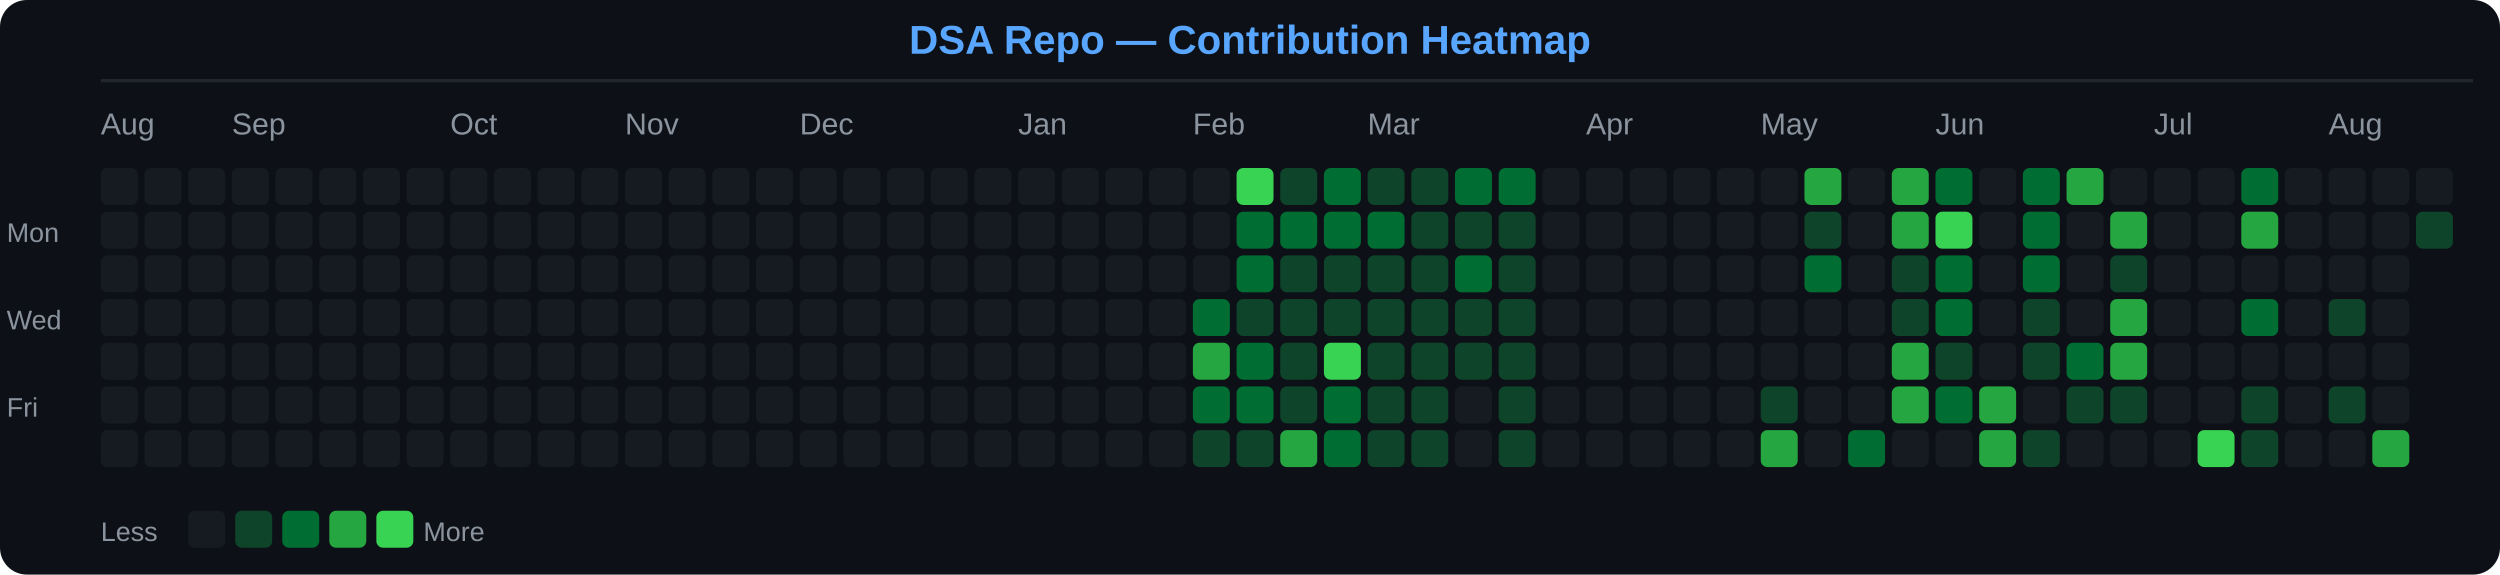
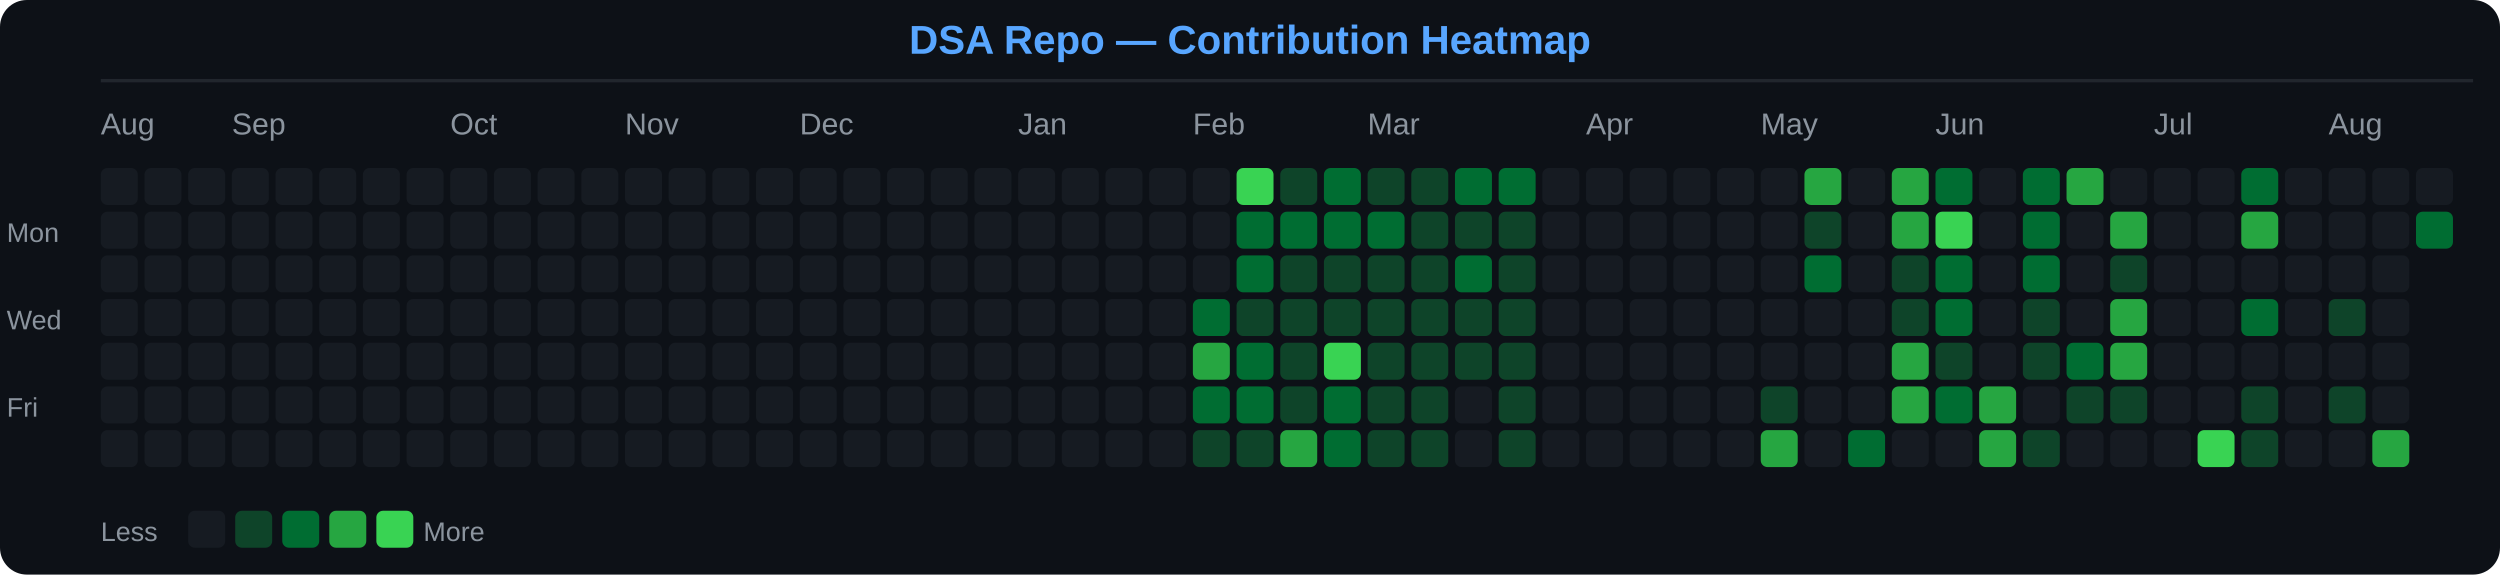
<svg xmlns="http://www.w3.org/2000/svg" width="744" height="171" viewBox="0 0 744 171">
  <rect width="744" height="171" fill="#0d1117" rx="8" />
  <text x="372" y="16" fill="#58a6ff" font-family="Arial,sans-serif" font-size="12" text-anchor="middle" font-weight="bold">DSA Repo — Contribution Heatmap</text>
  <line x1="30" y1="24" x2="736" y2="24" stroke="#21262d" stroke-width="1" />
  <text x="2" y="72" fill="#8b949e" font-family="Arial,sans-serif" font-size="8">Mon</text>
  <text x="2" y="98" fill="#8b949e" font-family="Arial,sans-serif" font-size="8">Wed</text>
  <text x="2" y="124" fill="#8b949e" font-family="Arial,sans-serif" font-size="8">Fri</text>
  <text x="30" y="40" fill="#8b949e" font-family="Arial,sans-serif" font-size="9">Aug</text>
  <rect x="30" y="50" width="11" height="11" rx="2" fill="#161b22" />
  <rect x="30" y="63" width="11" height="11" rx="2" fill="#161b22" />
  <rect x="30" y="76" width="11" height="11" rx="2" fill="#161b22" />
  <rect x="30" y="89" width="11" height="11" rx="2" fill="#161b22" />
  <rect x="30" y="102" width="11" height="11" rx="2" fill="#161b22" />
  <rect x="30" y="115" width="11" height="11" rx="2" fill="#161b22" />
  <rect x="30" y="128" width="11" height="11" rx="2" fill="#161b22" />
  <rect x="43" y="50" width="11" height="11" rx="2" fill="#161b22" />
  <rect x="43" y="63" width="11" height="11" rx="2" fill="#161b22" />
  <rect x="43" y="76" width="11" height="11" rx="2" fill="#161b22" />
  <rect x="43" y="89" width="11" height="11" rx="2" fill="#161b22" />
  <rect x="43" y="102" width="11" height="11" rx="2" fill="#161b22" />
  <rect x="43" y="115" width="11" height="11" rx="2" fill="#161b22" />
  <rect x="43" y="128" width="11" height="11" rx="2" fill="#161b22" />
  <rect x="56" y="50" width="11" height="11" rx="2" fill="#161b22" />
  <rect x="56" y="63" width="11" height="11" rx="2" fill="#161b22" />
  <rect x="56" y="76" width="11" height="11" rx="2" fill="#161b22" />
  <rect x="56" y="89" width="11" height="11" rx="2" fill="#161b22" />
  <rect x="56" y="102" width="11" height="11" rx="2" fill="#161b22" />
  <rect x="56" y="115" width="11" height="11" rx="2" fill="#161b22" />
  <rect x="56" y="128" width="11" height="11" rx="2" fill="#161b22" />
  <text x="69" y="40" fill="#8b949e" font-family="Arial,sans-serif" font-size="9">Sep</text>
  <rect x="69" y="50" width="11" height="11" rx="2" fill="#161b22" />
  <rect x="69" y="63" width="11" height="11" rx="2" fill="#161b22" />
  <rect x="69" y="76" width="11" height="11" rx="2" fill="#161b22" />
  <rect x="69" y="89" width="11" height="11" rx="2" fill="#161b22" />
  <rect x="69" y="102" width="11" height="11" rx="2" fill="#161b22" />
  <rect x="69" y="115" width="11" height="11" rx="2" fill="#161b22" />
  <rect x="69" y="128" width="11" height="11" rx="2" fill="#161b22" />
  <rect x="82" y="50" width="11" height="11" rx="2" fill="#161b22" />
  <rect x="82" y="63" width="11" height="11" rx="2" fill="#161b22" />
  <rect x="82" y="76" width="11" height="11" rx="2" fill="#161b22" />
  <rect x="82" y="89" width="11" height="11" rx="2" fill="#161b22" />
  <rect x="82" y="102" width="11" height="11" rx="2" fill="#161b22" />
  <rect x="82" y="115" width="11" height="11" rx="2" fill="#161b22" />
  <rect x="82" y="128" width="11" height="11" rx="2" fill="#161b22" />
  <rect x="95" y="50" width="11" height="11" rx="2" fill="#161b22" />
  <rect x="95" y="63" width="11" height="11" rx="2" fill="#161b22" />
  <rect x="95" y="76" width="11" height="11" rx="2" fill="#161b22" />
  <rect x="95" y="89" width="11" height="11" rx="2" fill="#161b22" />
  <rect x="95" y="102" width="11" height="11" rx="2" fill="#161b22" />
  <rect x="95" y="115" width="11" height="11" rx="2" fill="#161b22" />
  <rect x="95" y="128" width="11" height="11" rx="2" fill="#161b22" />
  <rect x="108" y="50" width="11" height="11" rx="2" fill="#161b22" />
  <rect x="108" y="63" width="11" height="11" rx="2" fill="#161b22" />
  <rect x="108" y="76" width="11" height="11" rx="2" fill="#161b22" />
  <rect x="108" y="89" width="11" height="11" rx="2" fill="#161b22" />
  <rect x="108" y="102" width="11" height="11" rx="2" fill="#161b22" />
  <rect x="108" y="115" width="11" height="11" rx="2" fill="#161b22" />
  <rect x="108" y="128" width="11" height="11" rx="2" fill="#161b22" />
  <rect x="121" y="50" width="11" height="11" rx="2" fill="#161b22" />
  <rect x="121" y="63" width="11" height="11" rx="2" fill="#161b22" />
  <rect x="121" y="76" width="11" height="11" rx="2" fill="#161b22" />
  <rect x="121" y="89" width="11" height="11" rx="2" fill="#161b22" />
  <rect x="121" y="102" width="11" height="11" rx="2" fill="#161b22" />
  <rect x="121" y="115" width="11" height="11" rx="2" fill="#161b22" />
  <rect x="121" y="128" width="11" height="11" rx="2" fill="#161b22" />
  <text x="134" y="40" fill="#8b949e" font-family="Arial,sans-serif" font-size="9">Oct</text>
  <rect x="134" y="50" width="11" height="11" rx="2" fill="#161b22" />
  <rect x="134" y="63" width="11" height="11" rx="2" fill="#161b22" />
  <rect x="134" y="76" width="11" height="11" rx="2" fill="#161b22" />
  <rect x="134" y="89" width="11" height="11" rx="2" fill="#161b22" />
  <rect x="134" y="102" width="11" height="11" rx="2" fill="#161b22" />
  <rect x="134" y="115" width="11" height="11" rx="2" fill="#161b22" />
  <rect x="134" y="128" width="11" height="11" rx="2" fill="#161b22" />
  <rect x="147" y="50" width="11" height="11" rx="2" fill="#161b22" />
  <rect x="147" y="63" width="11" height="11" rx="2" fill="#161b22" />
  <rect x="147" y="76" width="11" height="11" rx="2" fill="#161b22" />
  <rect x="147" y="89" width="11" height="11" rx="2" fill="#161b22" />
  <rect x="147" y="102" width="11" height="11" rx="2" fill="#161b22" />
  <rect x="147" y="115" width="11" height="11" rx="2" fill="#161b22" />
  <rect x="147" y="128" width="11" height="11" rx="2" fill="#161b22" />
  <rect x="160" y="50" width="11" height="11" rx="2" fill="#161b22" />
  <rect x="160" y="63" width="11" height="11" rx="2" fill="#161b22" />
  <rect x="160" y="76" width="11" height="11" rx="2" fill="#161b22" />
  <rect x="160" y="89" width="11" height="11" rx="2" fill="#161b22" />
  <rect x="160" y="102" width="11" height="11" rx="2" fill="#161b22" />
  <rect x="160" y="115" width="11" height="11" rx="2" fill="#161b22" />
  <rect x="160" y="128" width="11" height="11" rx="2" fill="#161b22" />
  <rect x="173" y="50" width="11" height="11" rx="2" fill="#161b22" />
  <rect x="173" y="63" width="11" height="11" rx="2" fill="#161b22" />
  <rect x="173" y="76" width="11" height="11" rx="2" fill="#161b22" />
  <rect x="173" y="89" width="11" height="11" rx="2" fill="#161b22" />
  <rect x="173" y="102" width="11" height="11" rx="2" fill="#161b22" />
  <rect x="173" y="115" width="11" height="11" rx="2" fill="#161b22" />
  <rect x="173" y="128" width="11" height="11" rx="2" fill="#161b22" />
  <text x="186" y="40" fill="#8b949e" font-family="Arial,sans-serif" font-size="9">Nov</text>
  <rect x="186" y="50" width="11" height="11" rx="2" fill="#161b22" />
  <rect x="186" y="63" width="11" height="11" rx="2" fill="#161b22" />
  <rect x="186" y="76" width="11" height="11" rx="2" fill="#161b22" />
  <rect x="186" y="89" width="11" height="11" rx="2" fill="#161b22" />
  <rect x="186" y="102" width="11" height="11" rx="2" fill="#161b22" />
  <rect x="186" y="115" width="11" height="11" rx="2" fill="#161b22" />
  <rect x="186" y="128" width="11" height="11" rx="2" fill="#161b22" />
  <rect x="199" y="50" width="11" height="11" rx="2" fill="#161b22" />
  <rect x="199" y="63" width="11" height="11" rx="2" fill="#161b22" />
  <rect x="199" y="76" width="11" height="11" rx="2" fill="#161b22" />
  <rect x="199" y="89" width="11" height="11" rx="2" fill="#161b22" />
  <rect x="199" y="102" width="11" height="11" rx="2" fill="#161b22" />
  <rect x="199" y="115" width="11" height="11" rx="2" fill="#161b22" />
  <rect x="199" y="128" width="11" height="11" rx="2" fill="#161b22" />
  <rect x="212" y="50" width="11" height="11" rx="2" fill="#161b22" />
  <rect x="212" y="63" width="11" height="11" rx="2" fill="#161b22" />
  <rect x="212" y="76" width="11" height="11" rx="2" fill="#161b22" />
  <rect x="212" y="89" width="11" height="11" rx="2" fill="#161b22" />
  <rect x="212" y="102" width="11" height="11" rx="2" fill="#161b22" />
  <rect x="212" y="115" width="11" height="11" rx="2" fill="#161b22" />
  <rect x="212" y="128" width="11" height="11" rx="2" fill="#161b22" />
  <rect x="225" y="50" width="11" height="11" rx="2" fill="#161b22" />
  <rect x="225" y="63" width="11" height="11" rx="2" fill="#161b22" />
  <rect x="225" y="76" width="11" height="11" rx="2" fill="#161b22" />
  <rect x="225" y="89" width="11" height="11" rx="2" fill="#161b22" />
  <rect x="225" y="102" width="11" height="11" rx="2" fill="#161b22" />
  <rect x="225" y="115" width="11" height="11" rx="2" fill="#161b22" />
  <rect x="225" y="128" width="11" height="11" rx="2" fill="#161b22" />
  <text x="238" y="40" fill="#8b949e" font-family="Arial,sans-serif" font-size="9">Dec</text>
  <rect x="238" y="50" width="11" height="11" rx="2" fill="#161b22" />
  <rect x="238" y="63" width="11" height="11" rx="2" fill="#161b22" />
  <rect x="238" y="76" width="11" height="11" rx="2" fill="#161b22" />
  <rect x="238" y="89" width="11" height="11" rx="2" fill="#161b22" />
  <rect x="238" y="102" width="11" height="11" rx="2" fill="#161b22" />
  <rect x="238" y="115" width="11" height="11" rx="2" fill="#161b22" />
  <rect x="238" y="128" width="11" height="11" rx="2" fill="#161b22" />
  <rect x="251" y="50" width="11" height="11" rx="2" fill="#161b22" />
  <rect x="251" y="63" width="11" height="11" rx="2" fill="#161b22" />
  <rect x="251" y="76" width="11" height="11" rx="2" fill="#161b22" />
  <rect x="251" y="89" width="11" height="11" rx="2" fill="#161b22" />
  <rect x="251" y="102" width="11" height="11" rx="2" fill="#161b22" />
  <rect x="251" y="115" width="11" height="11" rx="2" fill="#161b22" />
  <rect x="251" y="128" width="11" height="11" rx="2" fill="#161b22" />
  <rect x="264" y="50" width="11" height="11" rx="2" fill="#161b22" />
  <rect x="264" y="63" width="11" height="11" rx="2" fill="#161b22" />
  <rect x="264" y="76" width="11" height="11" rx="2" fill="#161b22" />
  <rect x="264" y="89" width="11" height="11" rx="2" fill="#161b22" />
  <rect x="264" y="102" width="11" height="11" rx="2" fill="#161b22" />
  <rect x="264" y="115" width="11" height="11" rx="2" fill="#161b22" />
  <rect x="264" y="128" width="11" height="11" rx="2" fill="#161b22" />
  <rect x="277" y="50" width="11" height="11" rx="2" fill="#161b22" />
  <rect x="277" y="63" width="11" height="11" rx="2" fill="#161b22" />
  <rect x="277" y="76" width="11" height="11" rx="2" fill="#161b22" />
  <rect x="277" y="89" width="11" height="11" rx="2" fill="#161b22" />
  <rect x="277" y="102" width="11" height="11" rx="2" fill="#161b22" />
  <rect x="277" y="115" width="11" height="11" rx="2" fill="#161b22" />
  <rect x="277" y="128" width="11" height="11" rx="2" fill="#161b22" />
  <rect x="290" y="50" width="11" height="11" rx="2" fill="#161b22" />
  <rect x="290" y="63" width="11" height="11" rx="2" fill="#161b22" />
  <rect x="290" y="76" width="11" height="11" rx="2" fill="#161b22" />
  <rect x="290" y="89" width="11" height="11" rx="2" fill="#161b22" />
  <rect x="290" y="102" width="11" height="11" rx="2" fill="#161b22" />
  <rect x="290" y="115" width="11" height="11" rx="2" fill="#161b22" />
  <rect x="290" y="128" width="11" height="11" rx="2" fill="#161b22" />
  <text x="303" y="40" fill="#8b949e" font-family="Arial,sans-serif" font-size="9">Jan</text>
  <rect x="303" y="50" width="11" height="11" rx="2" fill="#161b22" />
  <rect x="303" y="63" width="11" height="11" rx="2" fill="#161b22" />
  <rect x="303" y="76" width="11" height="11" rx="2" fill="#161b22" />
  <rect x="303" y="89" width="11" height="11" rx="2" fill="#161b22" />
  <rect x="303" y="102" width="11" height="11" rx="2" fill="#161b22" />
  <rect x="303" y="115" width="11" height="11" rx="2" fill="#161b22" />
  <rect x="303" y="128" width="11" height="11" rx="2" fill="#161b22" />
  <rect x="316" y="50" width="11" height="11" rx="2" fill="#161b22" />
  <rect x="316" y="63" width="11" height="11" rx="2" fill="#161b22" />
  <rect x="316" y="76" width="11" height="11" rx="2" fill="#161b22" />
  <rect x="316" y="89" width="11" height="11" rx="2" fill="#161b22" />
  <rect x="316" y="102" width="11" height="11" rx="2" fill="#161b22" />
  <rect x="316" y="115" width="11" height="11" rx="2" fill="#161b22" />
  <rect x="316" y="128" width="11" height="11" rx="2" fill="#161b22" />
  <rect x="329" y="50" width="11" height="11" rx="2" fill="#161b22" />
  <rect x="329" y="63" width="11" height="11" rx="2" fill="#161b22" />
  <rect x="329" y="76" width="11" height="11" rx="2" fill="#161b22" />
  <rect x="329" y="89" width="11" height="11" rx="2" fill="#161b22" />
  <rect x="329" y="102" width="11" height="11" rx="2" fill="#161b22" />
  <rect x="329" y="115" width="11" height="11" rx="2" fill="#161b22" />
  <rect x="329" y="128" width="11" height="11" rx="2" fill="#161b22" />
  <rect x="342" y="50" width="11" height="11" rx="2" fill="#161b22" />
  <rect x="342" y="63" width="11" height="11" rx="2" fill="#161b22" />
  <rect x="342" y="76" width="11" height="11" rx="2" fill="#161b22" />
  <rect x="342" y="89" width="11" height="11" rx="2" fill="#161b22" />
  <rect x="342" y="102" width="11" height="11" rx="2" fill="#161b22" />
  <rect x="342" y="115" width="11" height="11" rx="2" fill="#161b22" />
  <rect x="342" y="128" width="11" height="11" rx="2" fill="#161b22" />
  <text x="355" y="40" fill="#8b949e" font-family="Arial,sans-serif" font-size="9">Feb</text>
  <rect x="355" y="50" width="11" height="11" rx="2" fill="#161b22" />
  <rect x="355" y="63" width="11" height="11" rx="2" fill="#161b22" />
  <rect x="355" y="76" width="11" height="11" rx="2" fill="#161b22" />
  <rect x="355" y="89" width="11" height="11" rx="2" fill="#006d32" />
  <rect x="355" y="102" width="11" height="11" rx="2" fill="#26a641" />
  <rect x="355" y="115" width="11" height="11" rx="2" fill="#006d32" />
  <rect x="355" y="128" width="11" height="11" rx="2" fill="#0e4429" />
  <rect x="368" y="50" width="11" height="11" rx="2" fill="#39d353" />
  <rect x="368" y="63" width="11" height="11" rx="2" fill="#006d32" />
  <rect x="368" y="76" width="11" height="11" rx="2" fill="#006d32" />
  <rect x="368" y="89" width="11" height="11" rx="2" fill="#0e4429" />
  <rect x="368" y="102" width="11" height="11" rx="2" fill="#006d32" />
  <rect x="368" y="115" width="11" height="11" rx="2" fill="#006d32" />
  <rect x="368" y="128" width="11" height="11" rx="2" fill="#0e4429" />
  <rect x="381" y="50" width="11" height="11" rx="2" fill="#0e4429" />
  <rect x="381" y="63" width="11" height="11" rx="2" fill="#006d32" />
  <rect x="381" y="76" width="11" height="11" rx="2" fill="#0e4429" />
  <rect x="381" y="89" width="11" height="11" rx="2" fill="#0e4429" />
  <rect x="381" y="102" width="11" height="11" rx="2" fill="#0e4429" />
  <rect x="381" y="115" width="11" height="11" rx="2" fill="#0e4429" />
  <rect x="381" y="128" width="11" height="11" rx="2" fill="#26a641" />
  <rect x="394" y="50" width="11" height="11" rx="2" fill="#006d32" />
  <rect x="394" y="63" width="11" height="11" rx="2" fill="#006d32" />
  <rect x="394" y="76" width="11" height="11" rx="2" fill="#0e4429" />
  <rect x="394" y="89" width="11" height="11" rx="2" fill="#0e4429" />
  <rect x="394" y="102" width="11" height="11" rx="2" fill="#39d353" />
  <rect x="394" y="115" width="11" height="11" rx="2" fill="#006d32" />
  <rect x="394" y="128" width="11" height="11" rx="2" fill="#006d32" />
  <text x="407" y="40" fill="#8b949e" font-family="Arial,sans-serif" font-size="9">Mar</text>
  <rect x="407" y="50" width="11" height="11" rx="2" fill="#0e4429" />
  <rect x="407" y="63" width="11" height="11" rx="2" fill="#006d32" />
  <rect x="407" y="76" width="11" height="11" rx="2" fill="#0e4429" />
  <rect x="407" y="89" width="11" height="11" rx="2" fill="#0e4429" />
  <rect x="407" y="102" width="11" height="11" rx="2" fill="#0e4429" />
  <rect x="407" y="115" width="11" height="11" rx="2" fill="#0e4429" />
  <rect x="407" y="128" width="11" height="11" rx="2" fill="#0e4429" />
  <rect x="420" y="50" width="11" height="11" rx="2" fill="#0e4429" />
  <rect x="420" y="63" width="11" height="11" rx="2" fill="#0e4429" />
  <rect x="420" y="76" width="11" height="11" rx="2" fill="#0e4429" />
  <rect x="420" y="89" width="11" height="11" rx="2" fill="#0e4429" />
  <rect x="420" y="102" width="11" height="11" rx="2" fill="#0e4429" />
  <rect x="420" y="115" width="11" height="11" rx="2" fill="#0e4429" />
  <rect x="420" y="128" width="11" height="11" rx="2" fill="#0e4429" />
  <rect x="433" y="50" width="11" height="11" rx="2" fill="#006d32" />
  <rect x="433" y="63" width="11" height="11" rx="2" fill="#0e4429" />
  <rect x="433" y="76" width="11" height="11" rx="2" fill="#006d32" />
  <rect x="433" y="89" width="11" height="11" rx="2" fill="#0e4429" />
  <rect x="433" y="102" width="11" height="11" rx="2" fill="#0e4429" />
  <rect x="433" y="115" width="11" height="11" rx="2" fill="#161b22" />
  <rect x="433" y="128" width="11" height="11" rx="2" fill="#161b22" />
  <rect x="446" y="50" width="11" height="11" rx="2" fill="#006d32" />
  <rect x="446" y="63" width="11" height="11" rx="2" fill="#0e4429" />
  <rect x="446" y="76" width="11" height="11" rx="2" fill="#0e4429" />
  <rect x="446" y="89" width="11" height="11" rx="2" fill="#0e4429" />
  <rect x="446" y="102" width="11" height="11" rx="2" fill="#0e4429" />
  <rect x="446" y="115" width="11" height="11" rx="2" fill="#0e4429" />
  <rect x="446" y="128" width="11" height="11" rx="2" fill="#0e4429" />
  <rect x="459" y="50" width="11" height="11" rx="2" fill="#161b22" />
  <rect x="459" y="63" width="11" height="11" rx="2" fill="#161b22" />
  <rect x="459" y="76" width="11" height="11" rx="2" fill="#161b22" />
  <rect x="459" y="89" width="11" height="11" rx="2" fill="#161b22" />
  <rect x="459" y="102" width="11" height="11" rx="2" fill="#161b22" />
  <rect x="459" y="115" width="11" height="11" rx="2" fill="#161b22" />
  <rect x="459" y="128" width="11" height="11" rx="2" fill="#161b22" />
  <text x="472" y="40" fill="#8b949e" font-family="Arial,sans-serif" font-size="9">Apr</text>
  <rect x="472" y="50" width="11" height="11" rx="2" fill="#161b22" />
  <rect x="472" y="63" width="11" height="11" rx="2" fill="#161b22" />
  <rect x="472" y="76" width="11" height="11" rx="2" fill="#161b22" />
  <rect x="472" y="89" width="11" height="11" rx="2" fill="#161b22" />
  <rect x="472" y="102" width="11" height="11" rx="2" fill="#161b22" />
  <rect x="472" y="115" width="11" height="11" rx="2" fill="#161b22" />
  <rect x="472" y="128" width="11" height="11" rx="2" fill="#161b22" />
  <rect x="485" y="50" width="11" height="11" rx="2" fill="#161b22" />
  <rect x="485" y="63" width="11" height="11" rx="2" fill="#161b22" />
  <rect x="485" y="76" width="11" height="11" rx="2" fill="#161b22" />
  <rect x="485" y="89" width="11" height="11" rx="2" fill="#161b22" />
  <rect x="485" y="102" width="11" height="11" rx="2" fill="#161b22" />
  <rect x="485" y="115" width="11" height="11" rx="2" fill="#161b22" />
  <rect x="485" y="128" width="11" height="11" rx="2" fill="#161b22" />
  <rect x="498" y="50" width="11" height="11" rx="2" fill="#161b22" />
  <rect x="498" y="63" width="11" height="11" rx="2" fill="#161b22" />
  <rect x="498" y="76" width="11" height="11" rx="2" fill="#161b22" />
  <rect x="498" y="89" width="11" height="11" rx="2" fill="#161b22" />
  <rect x="498" y="102" width="11" height="11" rx="2" fill="#161b22" />
  <rect x="498" y="115" width="11" height="11" rx="2" fill="#161b22" />
  <rect x="498" y="128" width="11" height="11" rx="2" fill="#161b22" />
  <rect x="511" y="50" width="11" height="11" rx="2" fill="#161b22" />
  <rect x="511" y="63" width="11" height="11" rx="2" fill="#161b22" />
  <rect x="511" y="76" width="11" height="11" rx="2" fill="#161b22" />
  <rect x="511" y="89" width="11" height="11" rx="2" fill="#161b22" />
  <rect x="511" y="102" width="11" height="11" rx="2" fill="#161b22" />
  <rect x="511" y="115" width="11" height="11" rx="2" fill="#161b22" />
  <rect x="511" y="128" width="11" height="11" rx="2" fill="#161b22" />
  <text x="524" y="40" fill="#8b949e" font-family="Arial,sans-serif" font-size="9">May</text>
  <rect x="524" y="50" width="11" height="11" rx="2" fill="#161b22" />
  <rect x="524" y="63" width="11" height="11" rx="2" fill="#161b22" />
  <rect x="524" y="76" width="11" height="11" rx="2" fill="#161b22" />
  <rect x="524" y="89" width="11" height="11" rx="2" fill="#161b22" />
  <rect x="524" y="102" width="11" height="11" rx="2" fill="#161b22" />
  <rect x="524" y="115" width="11" height="11" rx="2" fill="#0e4429" />
  <rect x="524" y="128" width="11" height="11" rx="2" fill="#26a641" />
  <rect x="537" y="50" width="11" height="11" rx="2" fill="#26a641" />
  <rect x="537" y="63" width="11" height="11" rx="2" fill="#0e4429" />
  <rect x="537" y="76" width="11" height="11" rx="2" fill="#006d32" />
  <rect x="537" y="89" width="11" height="11" rx="2" fill="#161b22" />
  <rect x="537" y="102" width="11" height="11" rx="2" fill="#161b22" />
  <rect x="537" y="115" width="11" height="11" rx="2" fill="#161b22" />
  <rect x="537" y="128" width="11" height="11" rx="2" fill="#161b22" />
  <rect x="550" y="50" width="11" height="11" rx="2" fill="#161b22" />
  <rect x="550" y="63" width="11" height="11" rx="2" fill="#161b22" />
  <rect x="550" y="76" width="11" height="11" rx="2" fill="#161b22" />
  <rect x="550" y="89" width="11" height="11" rx="2" fill="#161b22" />
  <rect x="550" y="102" width="11" height="11" rx="2" fill="#161b22" />
  <rect x="550" y="115" width="11" height="11" rx="2" fill="#161b22" />
  <rect x="550" y="128" width="11" height="11" rx="2" fill="#006d32" />
  <rect x="563" y="50" width="11" height="11" rx="2" fill="#26a641" />
  <rect x="563" y="63" width="11" height="11" rx="2" fill="#26a641" />
  <rect x="563" y="76" width="11" height="11" rx="2" fill="#0e4429" />
  <rect x="563" y="89" width="11" height="11" rx="2" fill="#0e4429" />
  <rect x="563" y="102" width="11" height="11" rx="2" fill="#26a641" />
  <rect x="563" y="115" width="11" height="11" rx="2" fill="#26a641" />
  <rect x="563" y="128" width="11" height="11" rx="2" fill="#161b22" />
  <text x="576" y="40" fill="#8b949e" font-family="Arial,sans-serif" font-size="9">Jun</text>
  <rect x="576" y="50" width="11" height="11" rx="2" fill="#006d32" />
  <rect x="576" y="63" width="11" height="11" rx="2" fill="#39d353" />
  <rect x="576" y="76" width="11" height="11" rx="2" fill="#006d32" />
  <rect x="576" y="89" width="11" height="11" rx="2" fill="#006d32" />
  <rect x="576" y="102" width="11" height="11" rx="2" fill="#0e4429" />
  <rect x="576" y="115" width="11" height="11" rx="2" fill="#006d32" />
  <rect x="576" y="128" width="11" height="11" rx="2" fill="#161b22" />
  <rect x="589" y="50" width="11" height="11" rx="2" fill="#161b22" />
  <rect x="589" y="63" width="11" height="11" rx="2" fill="#161b22" />
  <rect x="589" y="76" width="11" height="11" rx="2" fill="#161b22" />
  <rect x="589" y="89" width="11" height="11" rx="2" fill="#161b22" />
  <rect x="589" y="102" width="11" height="11" rx="2" fill="#161b22" />
  <rect x="589" y="115" width="11" height="11" rx="2" fill="#26a641" />
  <rect x="589" y="128" width="11" height="11" rx="2" fill="#26a641" />
  <rect x="602" y="50" width="11" height="11" rx="2" fill="#006d32" />
  <rect x="602" y="63" width="11" height="11" rx="2" fill="#006d32" />
  <rect x="602" y="76" width="11" height="11" rx="2" fill="#006d32" />
  <rect x="602" y="89" width="11" height="11" rx="2" fill="#0e4429" />
  <rect x="602" y="102" width="11" height="11" rx="2" fill="#0e4429" />
  <rect x="602" y="115" width="11" height="11" rx="2" fill="#161b22" />
  <rect x="602" y="128" width="11" height="11" rx="2" fill="#0e4429" />
  <rect x="615" y="50" width="11" height="11" rx="2" fill="#26a641" />
  <rect x="615" y="63" width="11" height="11" rx="2" fill="#161b22" />
  <rect x="615" y="76" width="11" height="11" rx="2" fill="#161b22" />
  <rect x="615" y="89" width="11" height="11" rx="2" fill="#161b22" />
  <rect x="615" y="102" width="11" height="11" rx="2" fill="#006d32" />
  <rect x="615" y="115" width="11" height="11" rx="2" fill="#0e4429" />
  <rect x="615" y="128" width="11" height="11" rx="2" fill="#161b22" />
  <rect x="628" y="50" width="11" height="11" rx="2" fill="#161b22" />
  <rect x="628" y="63" width="11" height="11" rx="2" fill="#26a641" />
  <rect x="628" y="76" width="11" height="11" rx="2" fill="#0e4429" />
  <rect x="628" y="89" width="11" height="11" rx="2" fill="#26a641" />
  <rect x="628" y="102" width="11" height="11" rx="2" fill="#26a641" />
  <rect x="628" y="115" width="11" height="11" rx="2" fill="#0e4429" />
  <rect x="628" y="128" width="11" height="11" rx="2" fill="#161b22" />
  <text x="641" y="40" fill="#8b949e" font-family="Arial,sans-serif" font-size="9">Jul</text>
  <rect x="641" y="50" width="11" height="11" rx="2" fill="#161b22" />
  <rect x="641" y="63" width="11" height="11" rx="2" fill="#161b22" />
  <rect x="641" y="76" width="11" height="11" rx="2" fill="#161b22" />
  <rect x="641" y="89" width="11" height="11" rx="2" fill="#161b22" />
  <rect x="641" y="102" width="11" height="11" rx="2" fill="#161b22" />
  <rect x="641" y="115" width="11" height="11" rx="2" fill="#161b22" />
  <rect x="641" y="128" width="11" height="11" rx="2" fill="#161b22" />
  <rect x="654" y="50" width="11" height="11" rx="2" fill="#161b22" />
  <rect x="654" y="63" width="11" height="11" rx="2" fill="#161b22" />
  <rect x="654" y="76" width="11" height="11" rx="2" fill="#161b22" />
  <rect x="654" y="89" width="11" height="11" rx="2" fill="#161b22" />
  <rect x="654" y="102" width="11" height="11" rx="2" fill="#161b22" />
  <rect x="654" y="115" width="11" height="11" rx="2" fill="#161b22" />
  <rect x="654" y="128" width="11" height="11" rx="2" fill="#39d353" />
  <rect x="667" y="50" width="11" height="11" rx="2" fill="#006d32" />
  <rect x="667" y="63" width="11" height="11" rx="2" fill="#26a641" />
  <rect x="667" y="76" width="11" height="11" rx="2" fill="#161b22" />
  <rect x="667" y="89" width="11" height="11" rx="2" fill="#006d32" />
  <rect x="667" y="102" width="11" height="11" rx="2" fill="#161b22" />
  <rect x="667" y="115" width="11" height="11" rx="2" fill="#0e4429" />
  <rect x="667" y="128" width="11" height="11" rx="2" fill="#0e4429" />
  <rect x="680" y="50" width="11" height="11" rx="2" fill="#161b22" />
  <rect x="680" y="63" width="11" height="11" rx="2" fill="#161b22" />
  <rect x="680" y="76" width="11" height="11" rx="2" fill="#161b22" />
  <rect x="680" y="89" width="11" height="11" rx="2" fill="#161b22" />
  <rect x="680" y="102" width="11" height="11" rx="2" fill="#161b22" />
  <rect x="680" y="115" width="11" height="11" rx="2" fill="#161b22" />
  <rect x="680" y="128" width="11" height="11" rx="2" fill="#161b22" />
  <text x="693" y="40" fill="#8b949e" font-family="Arial,sans-serif" font-size="9">Aug</text>
  <rect x="693" y="50" width="11" height="11" rx="2" fill="#161b22" />
  <rect x="693" y="63" width="11" height="11" rx="2" fill="#161b22" />
  <rect x="693" y="76" width="11" height="11" rx="2" fill="#161b22" />
  <rect x="693" y="89" width="11" height="11" rx="2" fill="#0e4429" />
  <rect x="693" y="102" width="11" height="11" rx="2" fill="#161b22" />
  <rect x="693" y="115" width="11" height="11" rx="2" fill="#0e4429" />
  <rect x="693" y="128" width="11" height="11" rx="2" fill="#161b22" />
  <rect x="706" y="50" width="11" height="11" rx="2" fill="#161b22" />
  <rect x="706" y="63" width="11" height="11" rx="2" fill="#161b22" />
  <rect x="706" y="76" width="11" height="11" rx="2" fill="#161b22" />
  <rect x="706" y="89" width="11" height="11" rx="2" fill="#161b22" />
  <rect x="706" y="102" width="11" height="11" rx="2" fill="#161b22" />
  <rect x="706" y="115" width="11" height="11" rx="2" fill="#161b22" />
  <rect x="706" y="128" width="11" height="11" rx="2" fill="#26a641" />
  <rect x="719" y="50" width="11" height="11" rx="2" fill="#161b22" />
-   <rect x="719" y="63" width="11" height="11" rx="2" fill="#0e4429" />
+   <rect x="719" y="63" width="11" height="11" rx="2" fill="#006d32" />
  <text x="30" y="161" fill="#8b949e" font-family="Arial,sans-serif" font-size="8">Less</text>
  <rect x="56" y="152" width="11" height="11" rx="2" fill="#161b22" />
  <rect x="70" y="152" width="11" height="11" rx="2" fill="#0e4429" />
  <rect x="84" y="152" width="11" height="11" rx="2" fill="#006d32" />
  <rect x="98" y="152" width="11" height="11" rx="2" fill="#26a641" />
  <rect x="112" y="152" width="11" height="11" rx="2" fill="#39d353" />
  <text x="126" y="161" fill="#8b949e" font-family="Arial,sans-serif" font-size="8">More</text>
</svg>
